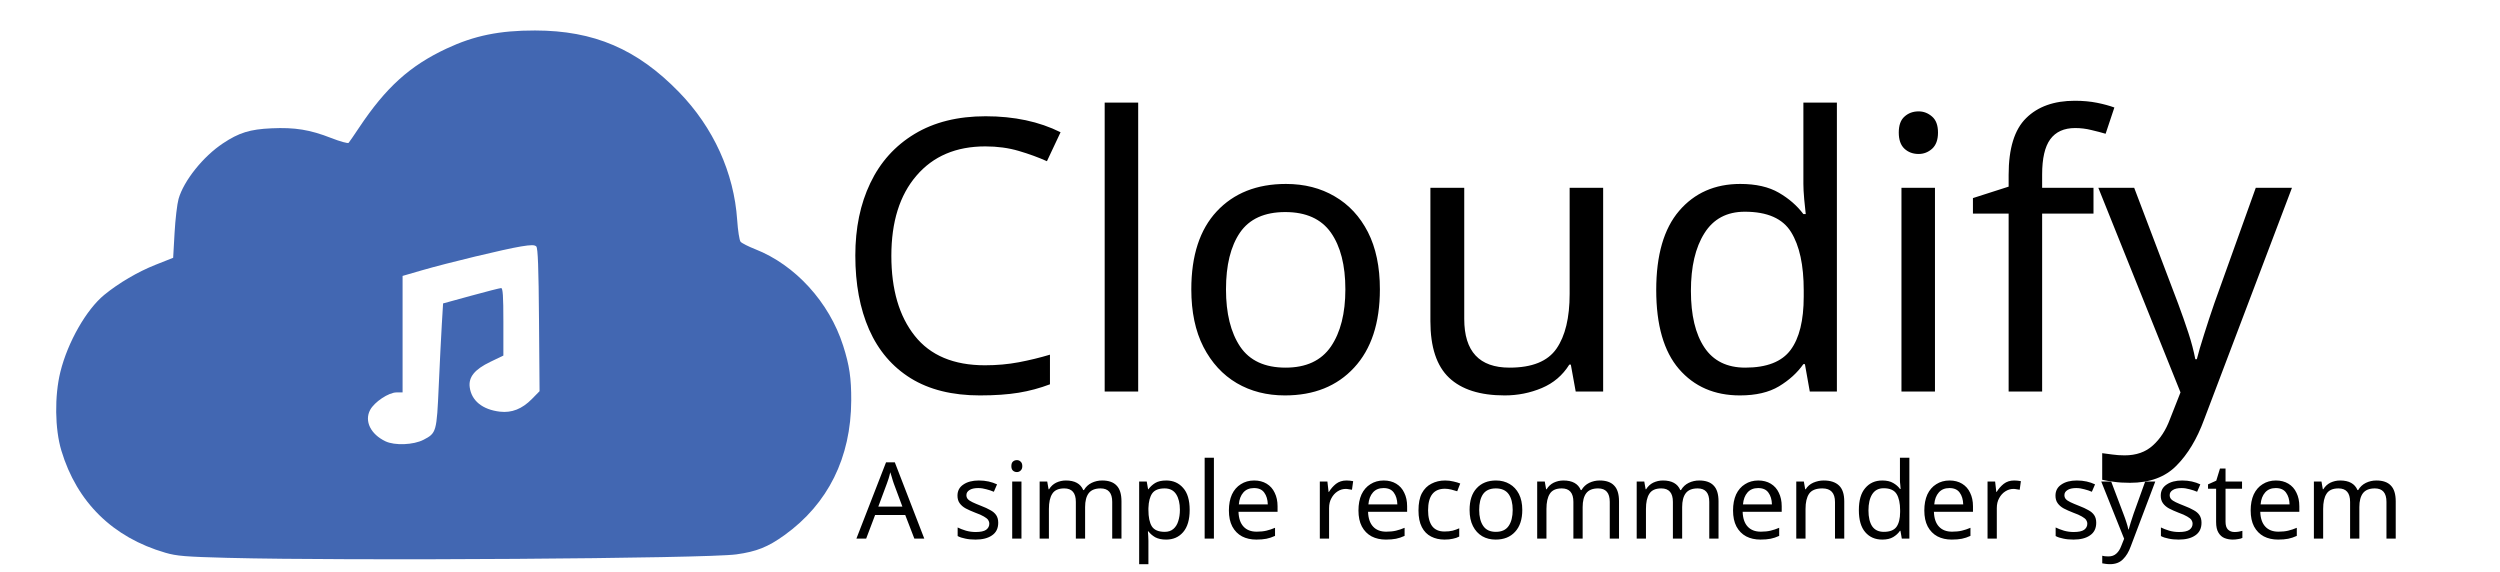
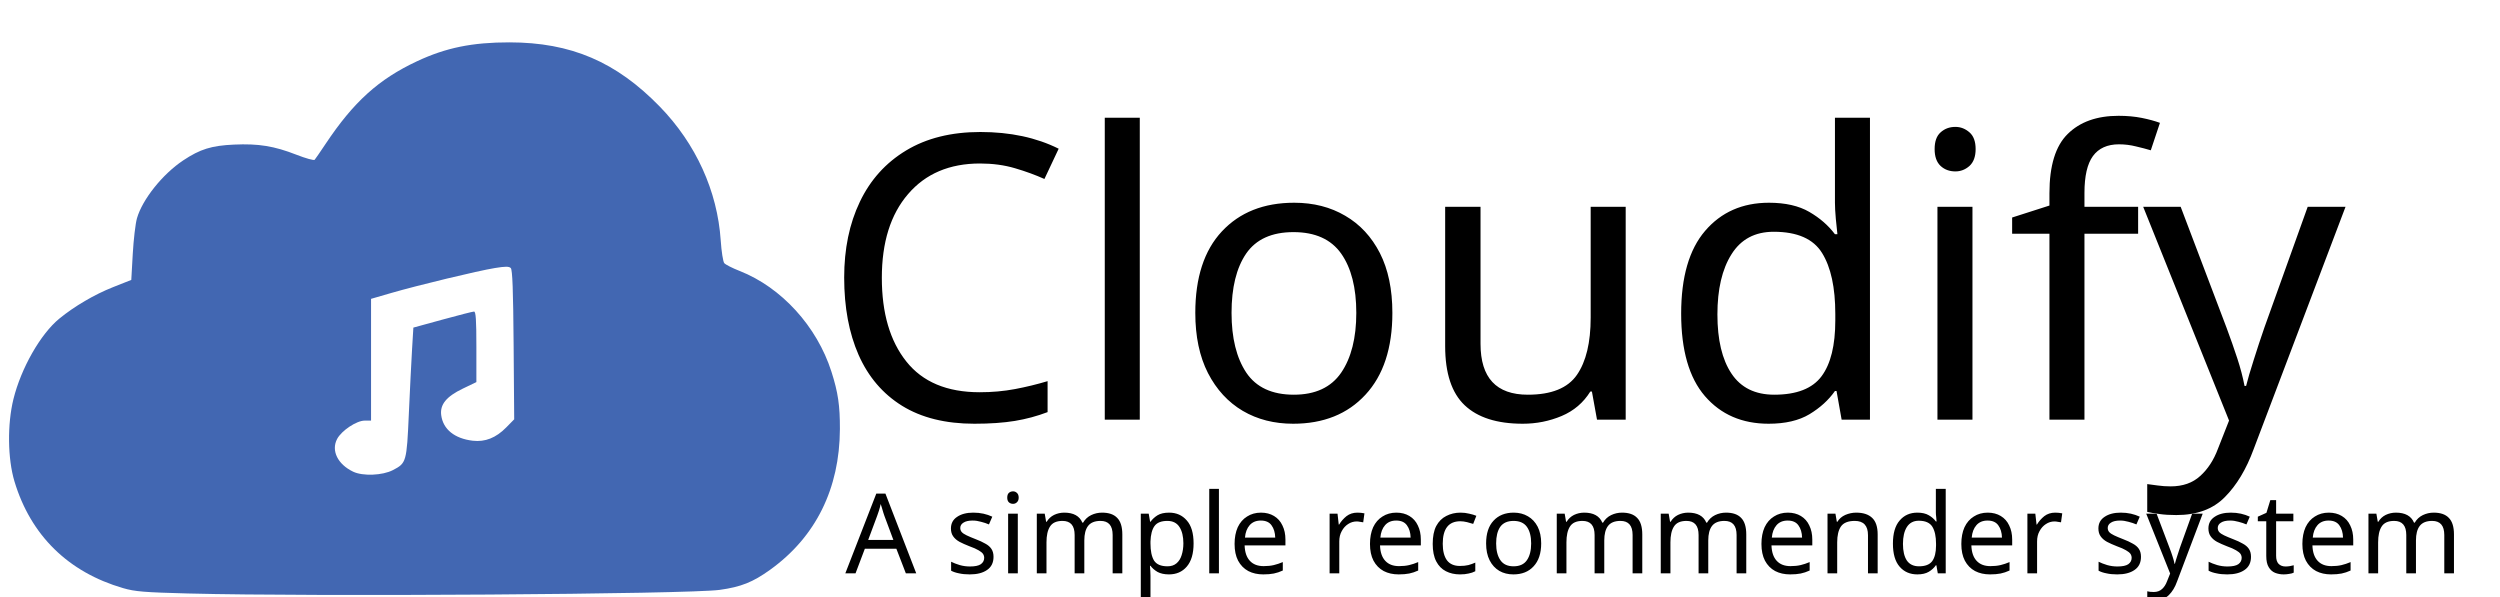
- <svg xmlns="http://www.w3.org/2000/svg" width="23.2cm" height="5.3cm" viewBox="0 0 232 53" version="1.1" id="svg8">
+ <svg xmlns="http://www.w3.org/2000/svg" width="22.2cm" height="5.3cm" viewBox="0 0 222 53" version="1.1" id="svg8">
  <defs id="defs2" />
  <g id="layer1" transform="translate(0,-244.0001)">
    <text xml:space="preserve" style="font-style:normal;font-weight:normal;font-size:3.528px;line-height:60;font-family:sans-serif;letter-spacing:0px;word-spacing:0px;fill:#000000;fill-opacity:1;stroke:none;stroke-width:0.265" x="83.789" y="139.177" id="text4579">
      <tspan id="tspan4577" x="83.789" y="246.024" style="line-height:60;stroke-width:0.265" />
    </text>
-     <g id="g4616" transform="translate(20.52603,70.85902)">
+     <g id="g4616" transform="translate(16.11541,71.79188)">
      <path id="path4575" d="m 0.636,224.911 c -3.96,-0.104 -4.761,-0.169 -5.816,-0.476 -4.881,-1.419 -8.211,-4.691 -9.652,-9.481 -0.605,-2.011 -0.642,-5.074 -0.09,-7.306 0.681,-2.752 2.409,-5.782 4.074,-7.146 1.338,-1.096 3.123,-2.143 4.758,-2.79 l 1.633,-0.647 0.131,-2.312 c 0.072,-1.272 0.239,-2.691 0.371,-3.155 0.478,-1.678 2.277,-3.931 4.113,-5.15 1.502,-0.997 2.505,-1.309 4.509,-1.4 2.172,-0.099 3.567,0.128 5.541,0.9 0.823,0.322 1.552,0.524 1.618,0.449 0.067,-0.075 0.503,-0.708 0.969,-1.408 2.492,-3.739 4.711,-5.745 8.124,-7.343 2.561,-1.2 4.914,-1.68 8.205,-1.676 5.471,0.006 9.484,1.725 13.366,5.722 3.192,3.287 5.1,7.483 5.394,11.863 0.066,0.981 0.208,1.889 0.315,2.019 0.108,0.13 0.719,0.441 1.359,0.692 3.716,1.458 6.872,4.92 8.159,8.95 0.587,1.837 0.759,3.009 0.751,5.094 -0.023,5.297 -2.147,9.582 -6.194,12.492 -1.537,1.105 -2.589,1.525 -4.473,1.786 -2.796,0.388 -36.006,0.615 -47.163,0.322 z M 18.775,213.954 c 1.198,-0.622 1.224,-0.714 1.414,-4.985 0.094,-2.11 0.223,-4.699 0.287,-5.753 l 0.116,-1.917 2.589,-0.711 c 1.424,-0.391 2.682,-0.712 2.797,-0.714 0.16,-0.002 0.209,0.734 0.209,3.131 v 3.133 l -1.211,0.583 c -1.458,0.702 -2.035,1.413 -1.912,2.355 0.164,1.252 1.182,2.077 2.799,2.268 1.098,0.13 2.065,-0.253 2.971,-1.176 l 0.711,-0.724 -0.051,-6.615 c -0.037,-4.876 -0.104,-6.667 -0.252,-6.816 -0.156,-0.156 -0.472,-0.157 -1.42,-0.002 -1.518,0.248 -6.798,1.52 -9.193,2.214 l -1.795,0.521 v 5.406 5.406 h -0.566 c -0.723,0 -2.06,0.891 -2.449,1.633 -0.544,1.035 0.053,2.248 1.429,2.905 0.854,0.407 2.603,0.337 3.526,-0.142 z" style="fill:#4267b2;fill-opacity:1;stroke:none;stroke-width:0.167;stroke-miterlimit:4;stroke-dasharray:0, 1.842;stroke-dashoffset:0;stroke-opacity:1" />
      <text id="text4583" y="209.474" x="56.691" style="font-style:normal;font-variant:normal;font-weight:normal;font-stretch:normal;font-size:35.278px;line-height:1;font-family:'Century Gothic';-inkscape-font-specification:'Century Gothic';letter-spacing:0px;word-spacing:0px;fill:#000000;fill-opacity:1;stroke:none;stroke-width:0.265" xml:space="preserve">
        <tspan style="font-style:normal;font-variant:normal;font-weight:normal;font-stretch:normal;font-size:35.278px;line-height:1;font-family:'Century Gothic';-inkscape-font-specification:'Century Gothic';stroke-width:0.265" y="209.474" x="56.691" id="tspan4581">Cloudify</tspan>
        <tspan id="tspan4585" style="font-style:normal;font-variant:normal;font-weight:normal;font-stretch:normal;font-size:35.278px;line-height:1;font-family:'Century Gothic';-inkscape-font-specification:'Century Gothic';stroke-width:0.265" y="244.751" x="56.691" />
      </text>
      <text id="text4583-5" y="223.124" x="58.95" style="font-style:normal;font-variant:normal;font-weight:normal;font-stretch:normal;font-size:9.878px;line-height:1;font-family:'Century Gothic';-inkscape-font-specification:'Century Gothic';letter-spacing:0px;word-spacing:0px;fill:#000000;fill-opacity:1;stroke:none;stroke-width:0.265" xml:space="preserve">
        <tspan id="tspan4585-8" style="font-style:normal;font-variant:normal;font-weight:normal;font-stretch:normal;font-size:9.878px;line-height:1;font-family:'Century Gothic';-inkscape-font-specification:'Century Gothic';stroke-width:0.265" y="223.124" x="58.95">A simple recommender system</tspan>
      </text>
    </g>
  </g>
</svg>
